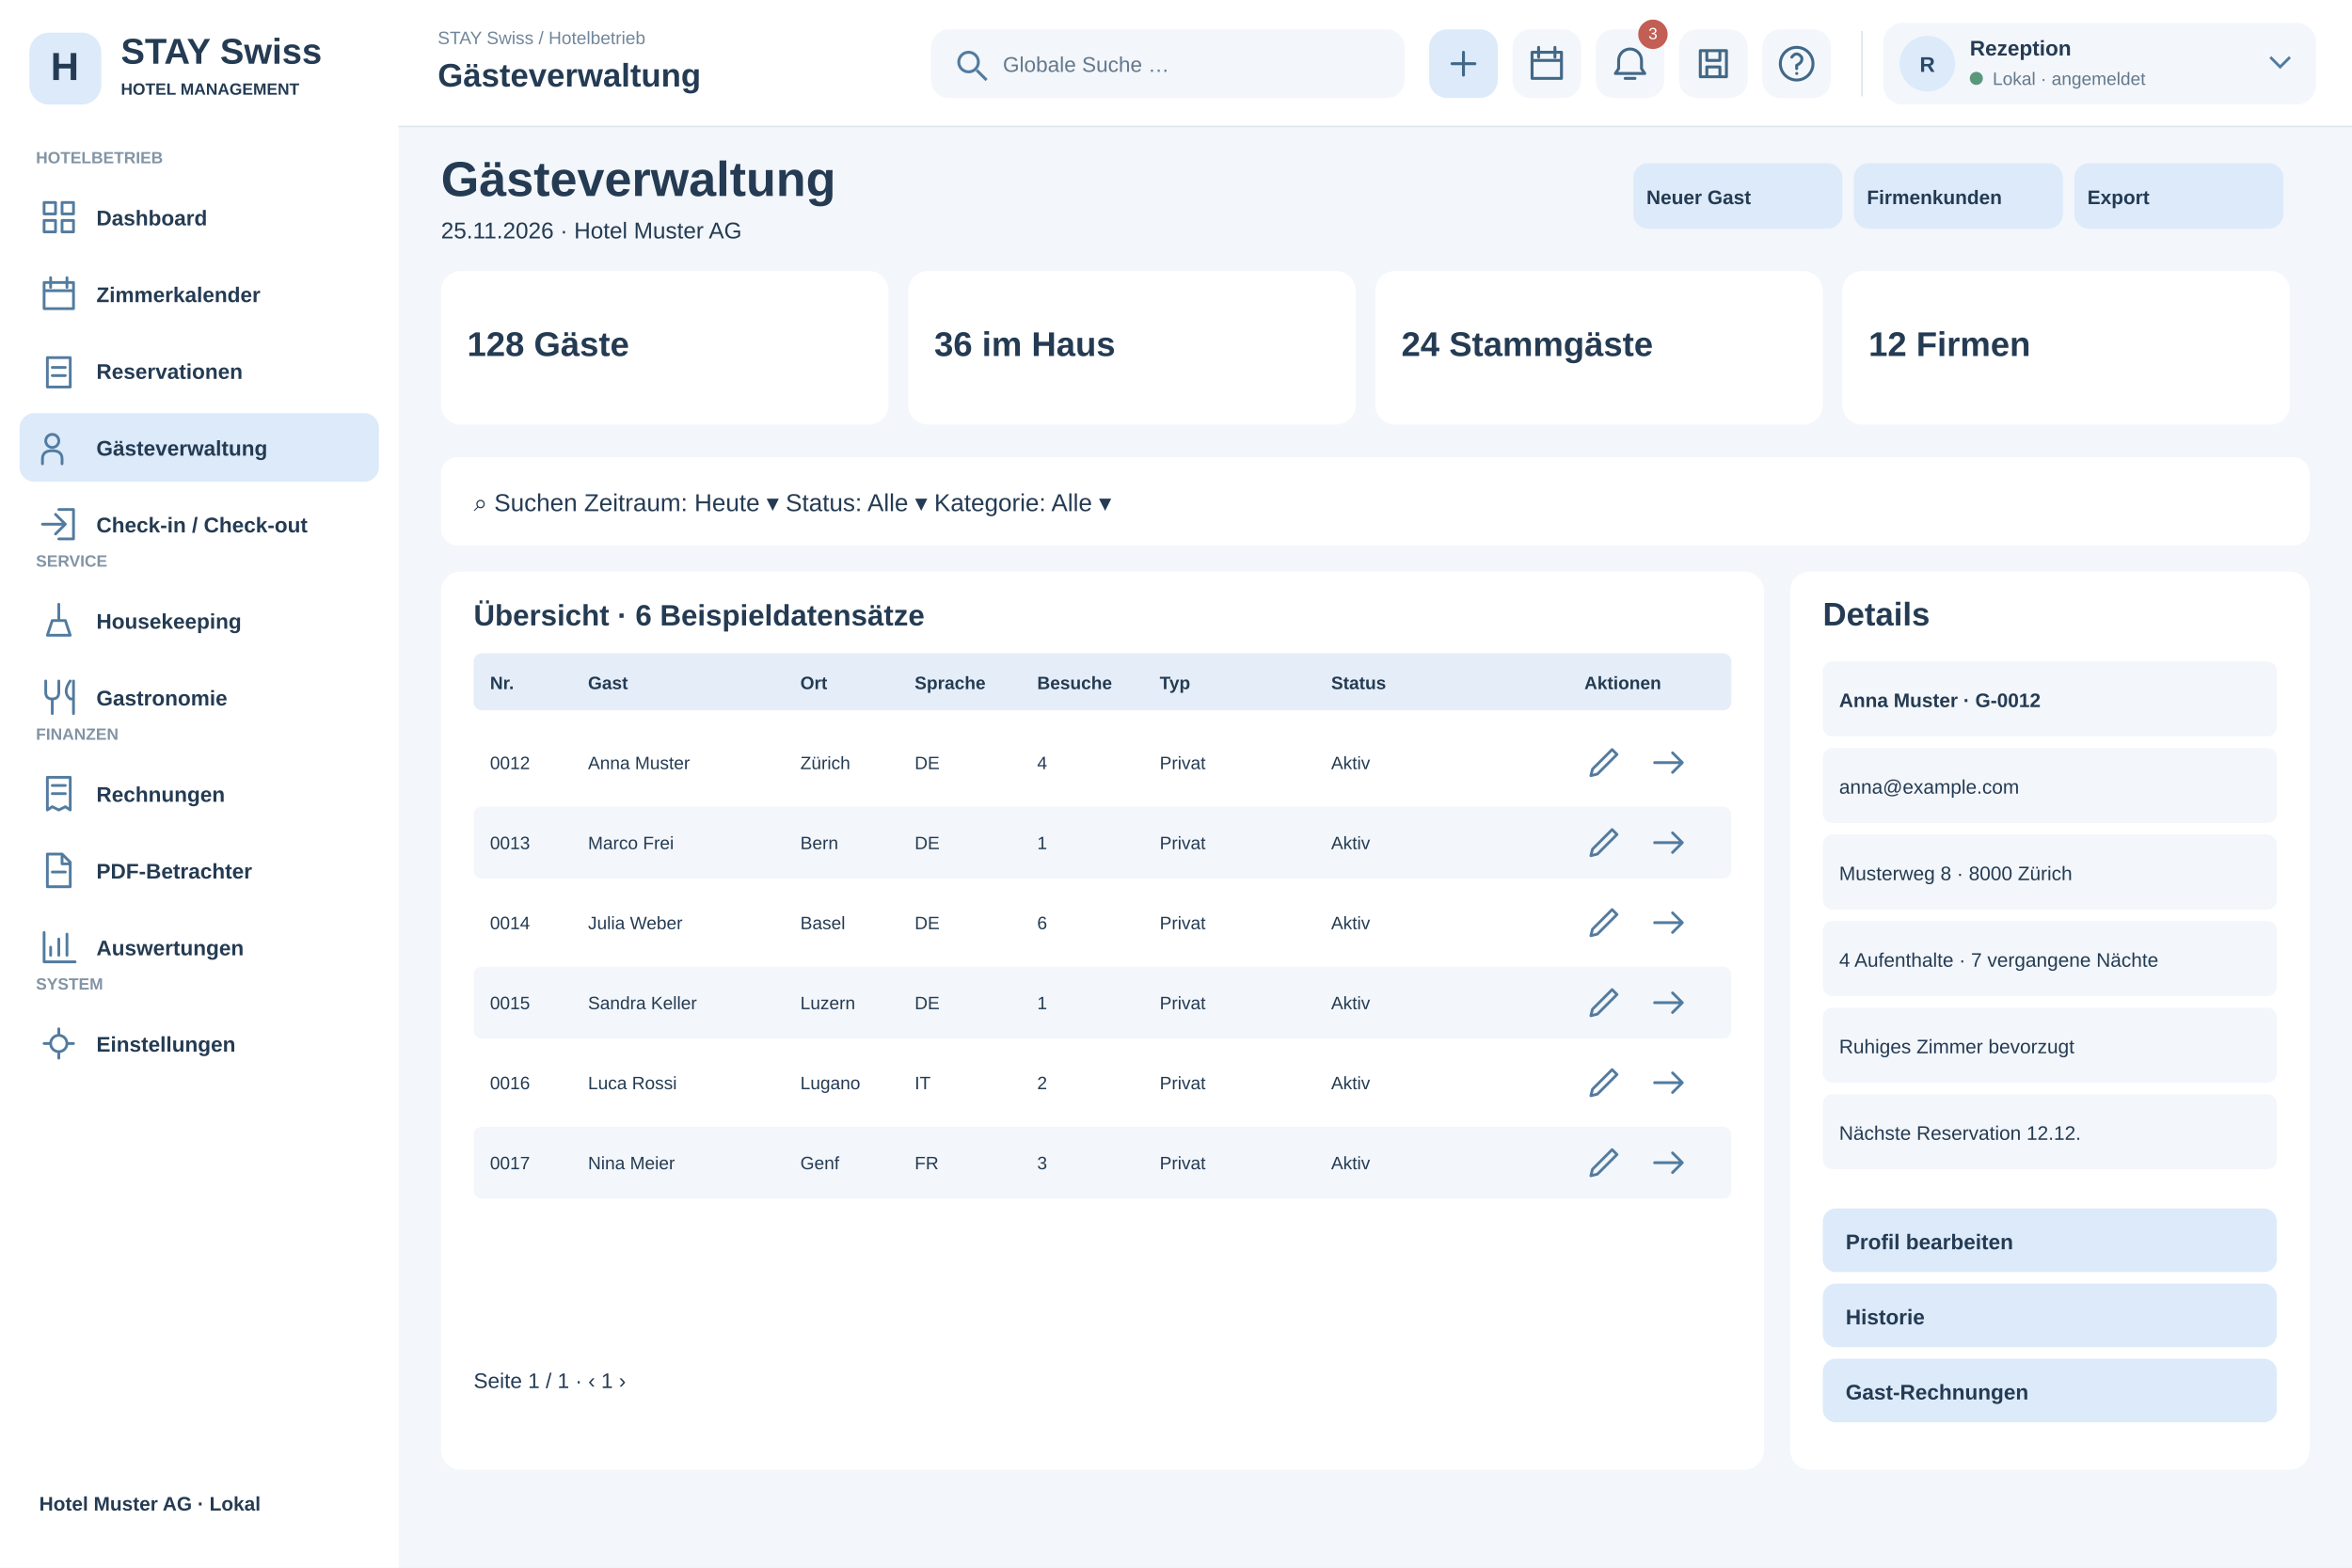
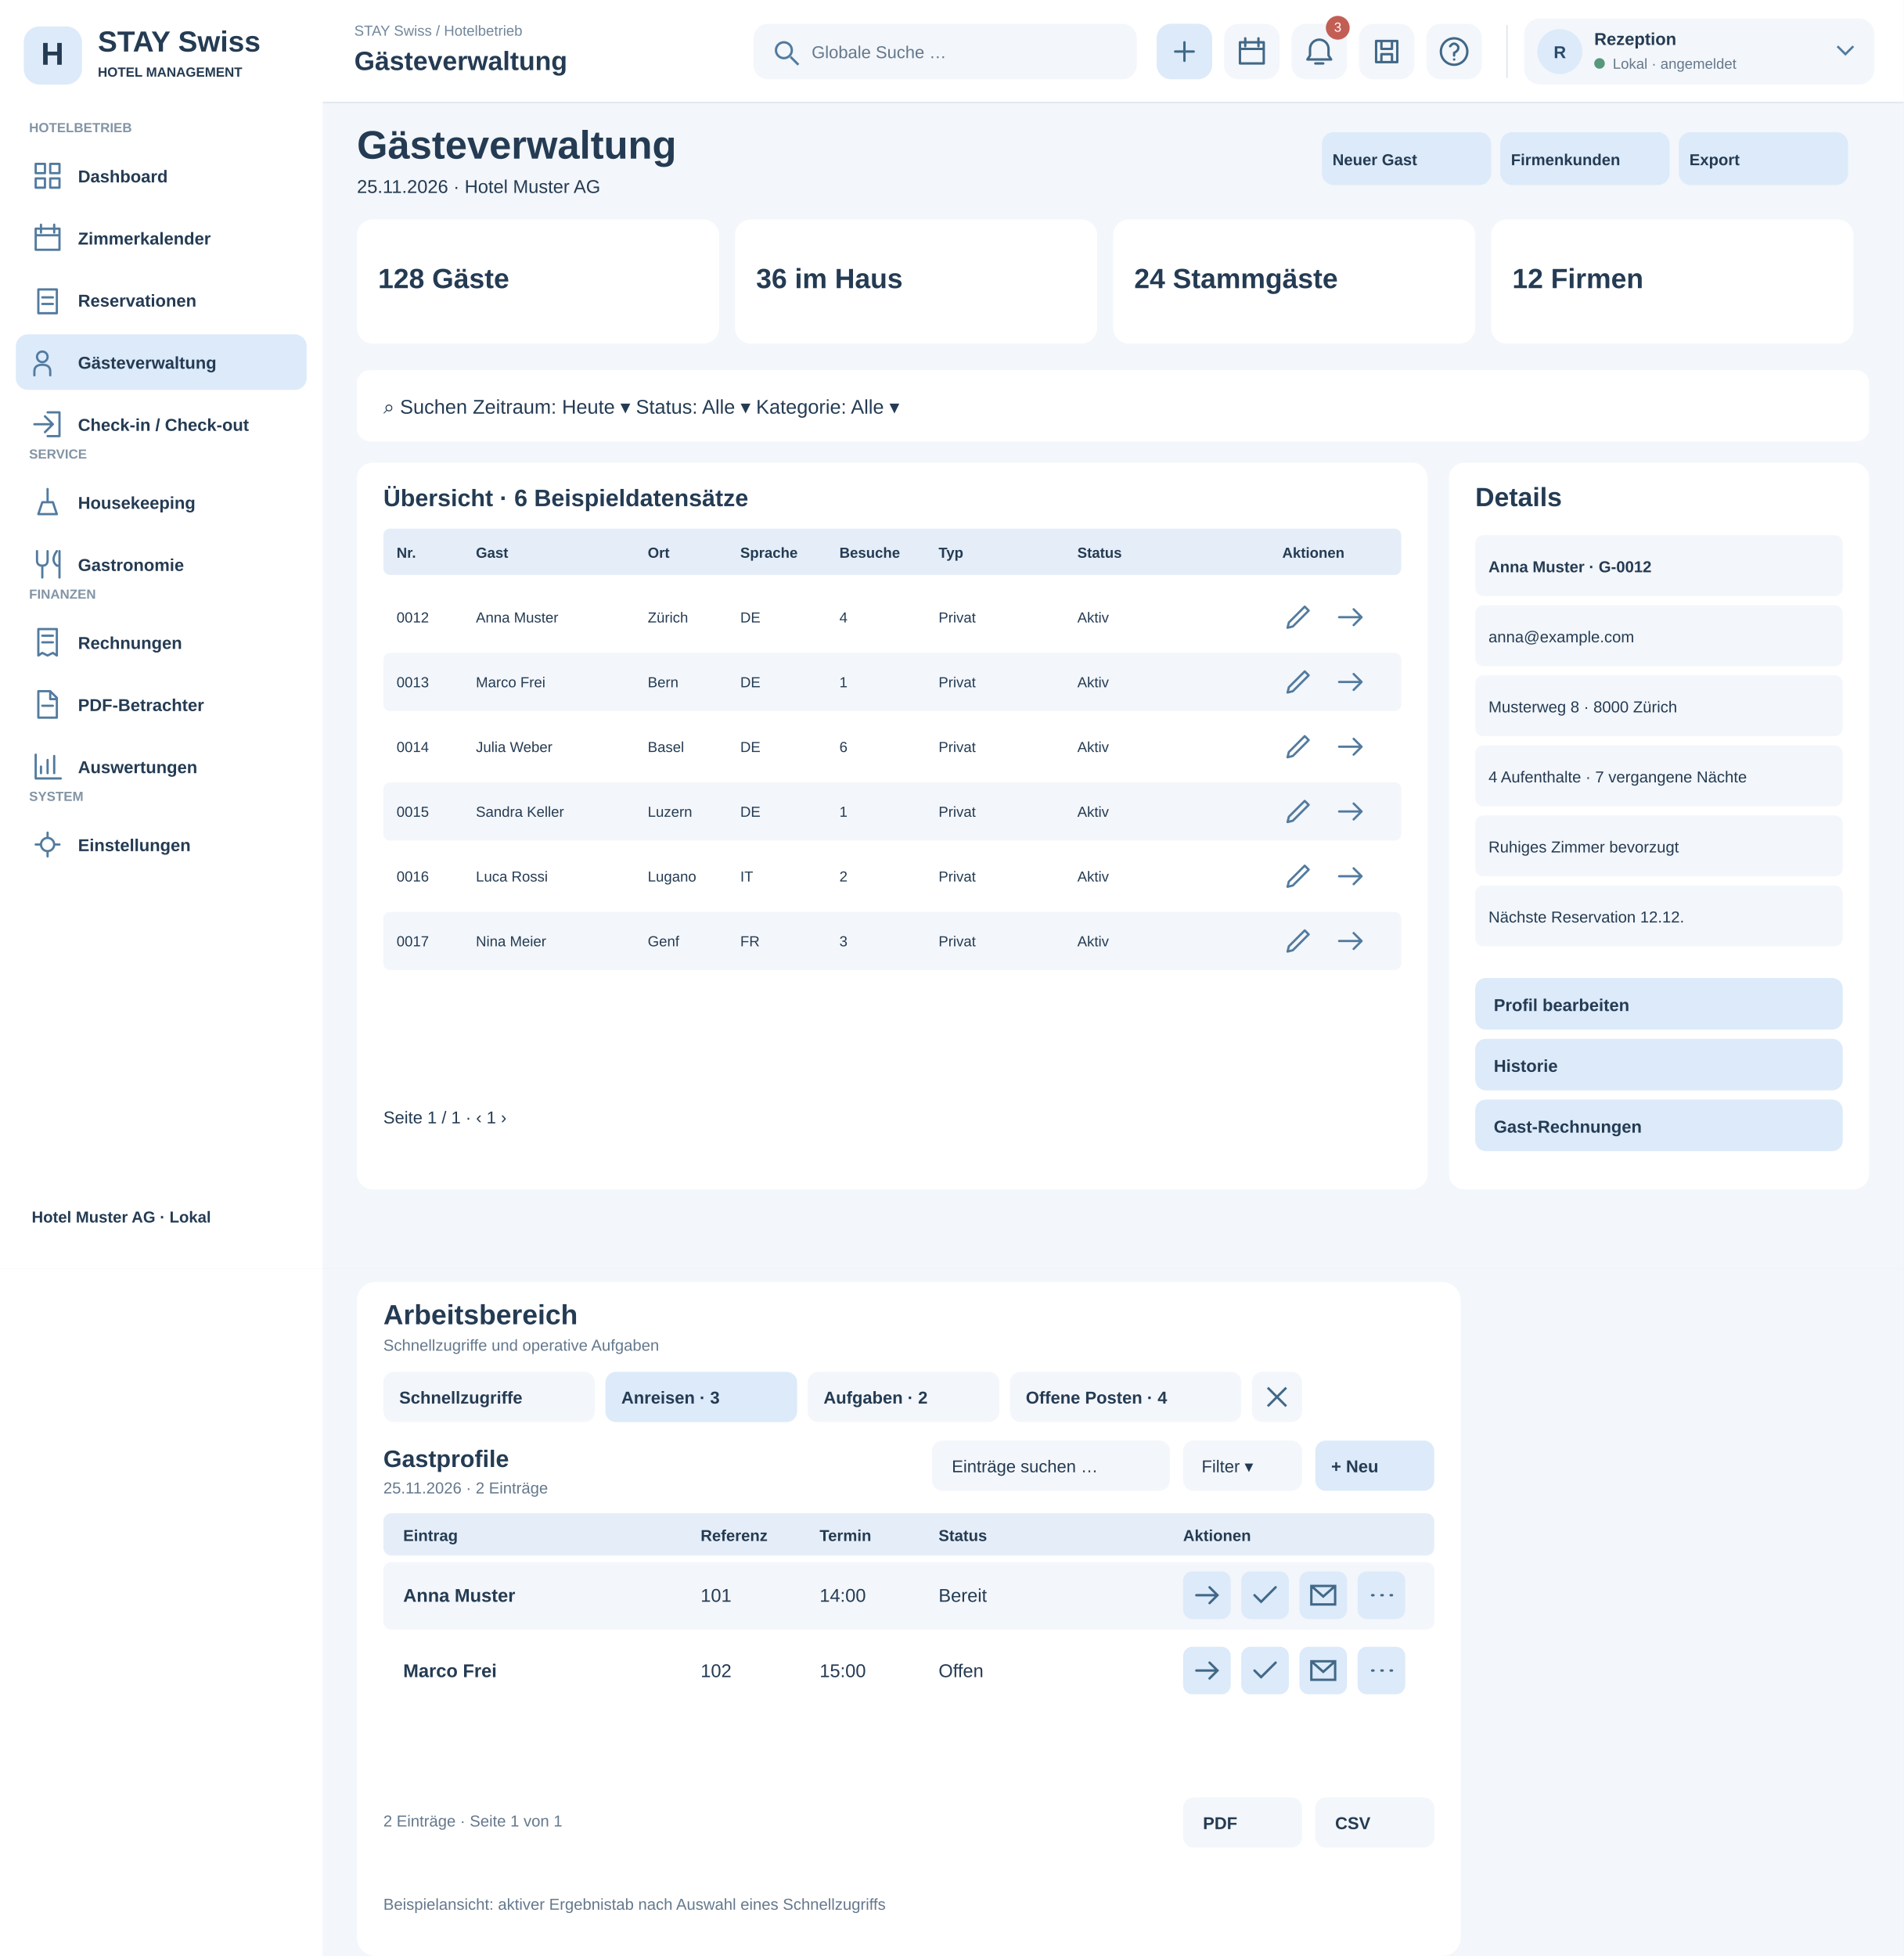
- <svg xmlns="http://www.w3.org/2000/svg" width="1440" height="960" viewBox="0 0 1440 960">
+ <svg xmlns="http://www.w3.org/2000/svg" width="1440" height="1480" viewBox="0 0 1440 1480">
  <rect x="0" y="0" width="1440" height="960" fill="#f3f6fa" rx="0" />
  <rect x="0" y="0" width="244" height="960" fill="#fff" rx="0" />
  <rect x="18" y="20" width="44" height="44" fill="#dceafa" rx="12" />
  <text x="31" y="49" font-family="Arial,sans-serif" font-size="24" font-weight="700" fill="#243b53">H</text>
  <text x="74" y="39" font-family="Arial,sans-serif" font-size="22" font-weight="700" fill="#243b53">STAY Swiss</text>
  <text x="74" y="58" font-family="Arial,sans-serif" font-size="10" font-weight="600" fill="#243b53">HOTEL MANAGEMENT</text>
  <text x="22" y="100" font-family="Arial,sans-serif" font-size="10" font-weight="700" fill="#8294a5">HOTELBETRIEB</text>
  <rect x="12" y="112" width="220" height="42" fill="#fff" rx="9" />
  <g transform="translate(24,121)" fill="none" stroke="#527b9f" stroke-width="1.7" stroke-linejoin="round" stroke-linecap="round">
    <path d="M3 3h7v7H3zM14 3h7v7h-7zM3 14h7v7H3zM14 14h7v7h-7z" />
  </g>
  <text x="59" y="138" font-family="Arial,sans-serif" font-size="13" font-weight="600" fill="#243b53">Dashboard</text>
  <rect x="12" y="159" width="220" height="42" fill="#fff" rx="9" />
  <g transform="translate(24,168)" fill="none" stroke="#527b9f" stroke-width="1.7" stroke-linejoin="round" stroke-linecap="round">
    <path d="M3 5h18v16H3zM7 2v6M17 2v6M3 10h18" />
  </g>
  <text x="59" y="185" font-family="Arial,sans-serif" font-size="13" font-weight="600" fill="#243b53">Zimmerkalender</text>
  <rect x="12" y="206" width="220" height="42" fill="#fff" rx="9" />
  <g transform="translate(24,215)" fill="none" stroke="#527b9f" stroke-width="1.7" stroke-linejoin="round" stroke-linecap="round">
    <path d="M5 4h14v18H5zM8 10h8M8 15h8" />
  </g>
  <text x="59" y="232" font-family="Arial,sans-serif" font-size="13" font-weight="600" fill="#243b53">Reservationen</text>
  <rect x="12" y="253" width="220" height="42" fill="#dceafa" rx="9" />
  <g transform="translate(24,262)" fill="none" stroke="#527b9f" stroke-width="1.7" stroke-linejoin="round" stroke-linecap="round">
    <path d="M8 12a4 4 0 1 0 0-8a4 4 0 1 0 0 8M2 22v-3q0-5 6-5t6 5v3" />
  </g>
  <text x="59" y="279" font-family="Arial,sans-serif" font-size="13" font-weight="600" fill="#243b53">Gästeverwaltung</text>
  <rect x="12" y="300" width="220" height="42" fill="#fff" rx="9" />
  <g transform="translate(24,309)" fill="none" stroke="#527b9f" stroke-width="1.7" stroke-linejoin="round" stroke-linecap="round">
    <path d="M12 3h9v18h-9M2 12h14M10 6l6 6-6 6" />
  </g>
  <text x="59" y="326" font-family="Arial,sans-serif" font-size="13" font-weight="600" fill="#243b53">Check-in / Check-out</text>
  <text x="22" y="347" font-family="Arial,sans-serif" font-size="10" font-weight="700" fill="#8294a5">SERVICE</text>
  <rect x="12" y="359" width="220" height="42" fill="#fff" rx="9" />
  <g transform="translate(24,368)" fill="none" stroke="#527b9f" stroke-width="1.7" stroke-linejoin="round" stroke-linecap="round">
    <path d="M5 21h14l-3-9H8zM12 12V2" />
  </g>
  <text x="59" y="385" font-family="Arial,sans-serif" font-size="13" font-weight="600" fill="#243b53">Housekeeping</text>
  <rect x="12" y="406" width="220" height="42" fill="#fff" rx="9" />
  <g transform="translate(24,415)" fill="none" stroke="#527b9f" stroke-width="1.7" stroke-linejoin="round" stroke-linecap="round">
    <path d="M4 2v7q0 4 4 4t4-4V2M8 13v9M19 2q-5 7 0 11h2M21 2v20" />
  </g>
  <text x="59" y="432" font-family="Arial,sans-serif" font-size="13" font-weight="600" fill="#243b53">Gastronomie</text>
  <text x="22" y="453" font-family="Arial,sans-serif" font-size="10" font-weight="700" fill="#8294a5">FINANZEN</text>
  <rect x="12" y="465" width="220" height="42" fill="#fff" rx="9" />
  <g transform="translate(24,474)" fill="none" stroke="#527b9f" stroke-width="1.7" stroke-linejoin="round" stroke-linecap="round">
    <path d="M5 2h14v20l-3-2-4 2-4-2-3 2zM8 7h8M8 12h8" />
  </g>
  <text x="59" y="491" font-family="Arial,sans-serif" font-size="13" font-weight="600" fill="#243b53">Rechnungen</text>
  <rect x="12" y="512" width="220" height="42" fill="#fff" rx="9" />
  <g transform="translate(24,521)" fill="none" stroke="#527b9f" stroke-width="1.7" stroke-linejoin="round" stroke-linecap="round">
    <path d="M5 2h9l5 5v15H5zM14 2v6h5M8 13h8" />
  </g>
  <text x="59" y="538" font-family="Arial,sans-serif" font-size="13" font-weight="600" fill="#243b53">PDF-Betrachter</text>
  <rect x="12" y="559" width="220" height="42" fill="#fff" rx="9" />
  <g transform="translate(24,568)" fill="none" stroke="#527b9f" stroke-width="1.7" stroke-linejoin="round" stroke-linecap="round">
    <path d="M3 3v18h19M7 17v-5M12 17V7M17 17V4" />
  </g>
  <text x="59" y="585" font-family="Arial,sans-serif" font-size="13" font-weight="600" fill="#243b53">Auswertungen</text>
  <text x="22" y="606" font-family="Arial,sans-serif" font-size="10" font-weight="700" fill="#8294a5">SYSTEM</text>
  <rect x="12" y="618" width="220" height="42" fill="#fff" rx="9" />
  <g transform="translate(24,627)" fill="none" stroke="#527b9f" stroke-width="1.7" stroke-linejoin="round" stroke-linecap="round">
    <path d="M12 3v3M12 18v3M3 12h3M18 12h3M12 7a5 5 0 1 0 0 10a5 5 0 1 0 0-10" />
  </g>
  <text x="59" y="644" font-family="Arial,sans-serif" font-size="13" font-weight="600" fill="#243b53">Einstellungen</text>
  <text x="24" y="925" font-family="Arial,sans-serif" font-size="12" font-weight="600" fill="#243b53">Hotel Muster AG · Lokal</text>
  <rect x="244" y="0" width="1196" height="78" fill="#fff" rx="0" />
  <text x="270" y="47" font-family="Arial,sans-serif" font-size="17" font-weight="700" fill="#243b53">Hotelbetrieb / Gästeverwaltung</text>
  <rect x="825" y="19" width="310" height="40" fill="#f3f6fa" rx="10" />
  <text x="845" y="44" font-family="Arial,sans-serif" font-size="14" font-weight="400" fill="#243b53">⌕  Globale Suche</text>
  <text x="1160" y="44" font-family="Arial,sans-serif" font-size="15" font-weight="700" fill="#243b53">♧     ?     Rezeption ▾</text>
  <text x="270" y="120" font-family="Arial,sans-serif" font-size="30" font-weight="700" fill="#243b53">Gästeverwaltung</text>
  <text x="270" y="146" font-family="Arial,sans-serif" font-size="14" font-weight="400" fill="#243b53">25.11.2026 · Hotel Muster AG</text>
  <rect x="1000" y="100" width="128" height="40" fill="#dceafa" rx="9" />
  <text x="1008" y="125" font-family="Arial,sans-serif" font-size="12" font-weight="700" fill="#243b53">Neuer Gast</text>
  <rect x="1135" y="100" width="128" height="40" fill="#dceafa" rx="9" />
  <text x="1143" y="125" font-family="Arial,sans-serif" font-size="12" font-weight="700" fill="#243b53">Firmenkunden</text>
  <rect x="1270" y="100" width="128" height="40" fill="#dceafa" rx="9" />
  <text x="1278" y="125" font-family="Arial,sans-serif" font-size="12" font-weight="700" fill="#243b53">Export</text>
  <rect x="270" y="166" width="274" height="94" fill="#fff" rx="12" />
  <text x="286" y="218" font-family="Arial,sans-serif" font-size="21" font-weight="700" fill="#243b53">128 Gäste</text>
  <rect x="556" y="166" width="274" height="94" fill="#fff" rx="12" />
  <text x="572" y="218" font-family="Arial,sans-serif" font-size="21" font-weight="700" fill="#243b53">36 im Haus</text>
  <rect x="842" y="166" width="274" height="94" fill="#fff" rx="12" />
  <text x="858" y="218" font-family="Arial,sans-serif" font-size="21" font-weight="700" fill="#243b53">24 Stammgäste</text>
  <rect x="1128" y="166" width="274" height="94" fill="#fff" rx="12" />
  <text x="1144" y="218" font-family="Arial,sans-serif" font-size="21" font-weight="700" fill="#243b53">12 Firmen</text>
  <rect x="270" y="280" width="1144" height="54" fill="#fff" rx="10" />
  <text x="290" y="313" font-family="Arial,sans-serif" font-size="15" font-weight="400" fill="#243b53">⌕  Suchen                 Zeitraum: Heute ▾                 Status: Alle ▾                 Kategorie: Alle ▾</text>
  <rect x="270" y="350" width="810" height="550" fill="#fff" rx="12" />
  <rect x="1096" y="350" width="318" height="550" fill="#fff" rx="12" />
  <text x="290" y="383" font-family="Arial,sans-serif" font-size="18" font-weight="700" fill="#243b53">Übersicht · 6 Beispieldatensätze</text>
  <rect x="290" y="400" width="770" height="35" fill="#e5eef8" rx="5" />
  <text x="300" y="422" font-family="Arial,sans-serif" font-size="11" font-weight="700" fill="#243b53">Nr.</text>
  <text x="360" y="422" font-family="Arial,sans-serif" font-size="11" font-weight="700" fill="#243b53">Gast</text>
  <text x="490" y="422" font-family="Arial,sans-serif" font-size="11" font-weight="700" fill="#243b53">Ort</text>
  <text x="560" y="422" font-family="Arial,sans-serif" font-size="11" font-weight="700" fill="#243b53">Sprache</text>
  <text x="635" y="422" font-family="Arial,sans-serif" font-size="11" font-weight="700" fill="#243b53">Besuche</text>
  <text x="710" y="422" font-family="Arial,sans-serif" font-size="11" font-weight="700" fill="#243b53">Typ</text>
  <text x="815" y="422" font-family="Arial,sans-serif" font-size="11" font-weight="700" fill="#243b53">Status</text>
  <text x="970" y="422" font-family="Arial,sans-serif" font-size="11" font-weight="700" fill="#243b53">Aktionen</text>
  <rect x="290" y="445" width="770" height="44" fill="#fff" rx="5" />
  <text x="300" y="471" font-family="Arial,sans-serif" font-size="11" font-weight="400" fill="#243b53">0012</text>
  <text x="360" y="471" font-family="Arial,sans-serif" font-size="11" font-weight="400" fill="#243b53">Anna Muster</text>
  <text x="490" y="471" font-family="Arial,sans-serif" font-size="11" font-weight="400" fill="#243b53">Zürich</text>
  <text x="560" y="471" font-family="Arial,sans-serif" font-size="11" font-weight="400" fill="#243b53">DE</text>
  <text x="635" y="471" font-family="Arial,sans-serif" font-size="11" font-weight="400" fill="#243b53">4</text>
  <text x="710" y="471" font-family="Arial,sans-serif" font-size="11" font-weight="400" fill="#243b53">Privat</text>
  <text x="815" y="471" font-family="Arial,sans-serif" font-size="11" font-weight="400" fill="#243b53">Aktiv</text>
  <g transform="translate(970,455)" fill="none" stroke="#527b9f" stroke-width="1.7" stroke-linejoin="round" stroke-linecap="round">
    <path d="M4 20l4-1 12-12-3-3L5 16z" />
  </g>
  <g transform="translate(1010,455)" fill="none" stroke="#527b9f" stroke-width="1.7" stroke-linejoin="round" stroke-linecap="round">
    <path d="M3 12h17M14 6l6 6-6 6" />
  </g>
  <rect x="290" y="494" width="770" height="44" fill="#f3f6fa" rx="5" />
  <text x="300" y="520" font-family="Arial,sans-serif" font-size="11" font-weight="400" fill="#243b53">0013</text>
  <text x="360" y="520" font-family="Arial,sans-serif" font-size="11" font-weight="400" fill="#243b53">Marco Frei</text>
  <text x="490" y="520" font-family="Arial,sans-serif" font-size="11" font-weight="400" fill="#243b53">Bern</text>
  <text x="560" y="520" font-family="Arial,sans-serif" font-size="11" font-weight="400" fill="#243b53">DE</text>
  <text x="635" y="520" font-family="Arial,sans-serif" font-size="11" font-weight="400" fill="#243b53">1</text>
  <text x="710" y="520" font-family="Arial,sans-serif" font-size="11" font-weight="400" fill="#243b53">Privat</text>
  <text x="815" y="520" font-family="Arial,sans-serif" font-size="11" font-weight="400" fill="#243b53">Aktiv</text>
  <g transform="translate(970,504)" fill="none" stroke="#527b9f" stroke-width="1.7" stroke-linejoin="round" stroke-linecap="round">
    <path d="M4 20l4-1 12-12-3-3L5 16z" />
  </g>
  <g transform="translate(1010,504)" fill="none" stroke="#527b9f" stroke-width="1.7" stroke-linejoin="round" stroke-linecap="round">
    <path d="M3 12h17M14 6l6 6-6 6" />
  </g>
  <rect x="290" y="543" width="770" height="44" fill="#fff" rx="5" />
  <text x="300" y="569" font-family="Arial,sans-serif" font-size="11" font-weight="400" fill="#243b53">0014</text>
  <text x="360" y="569" font-family="Arial,sans-serif" font-size="11" font-weight="400" fill="#243b53">Julia Weber</text>
  <text x="490" y="569" font-family="Arial,sans-serif" font-size="11" font-weight="400" fill="#243b53">Basel</text>
  <text x="560" y="569" font-family="Arial,sans-serif" font-size="11" font-weight="400" fill="#243b53">DE</text>
  <text x="635" y="569" font-family="Arial,sans-serif" font-size="11" font-weight="400" fill="#243b53">6</text>
  <text x="710" y="569" font-family="Arial,sans-serif" font-size="11" font-weight="400" fill="#243b53">Privat</text>
  <text x="815" y="569" font-family="Arial,sans-serif" font-size="11" font-weight="400" fill="#243b53">Aktiv</text>
  <g transform="translate(970,553)" fill="none" stroke="#527b9f" stroke-width="1.7" stroke-linejoin="round" stroke-linecap="round">
    <path d="M4 20l4-1 12-12-3-3L5 16z" />
  </g>
  <g transform="translate(1010,553)" fill="none" stroke="#527b9f" stroke-width="1.7" stroke-linejoin="round" stroke-linecap="round">
    <path d="M3 12h17M14 6l6 6-6 6" />
  </g>
  <rect x="290" y="592" width="770" height="44" fill="#f3f6fa" rx="5" />
  <text x="300" y="618" font-family="Arial,sans-serif" font-size="11" font-weight="400" fill="#243b53">0015</text>
  <text x="360" y="618" font-family="Arial,sans-serif" font-size="11" font-weight="400" fill="#243b53">Sandra Keller</text>
  <text x="490" y="618" font-family="Arial,sans-serif" font-size="11" font-weight="400" fill="#243b53">Luzern</text>
  <text x="560" y="618" font-family="Arial,sans-serif" font-size="11" font-weight="400" fill="#243b53">DE</text>
  <text x="635" y="618" font-family="Arial,sans-serif" font-size="11" font-weight="400" fill="#243b53">1</text>
  <text x="710" y="618" font-family="Arial,sans-serif" font-size="11" font-weight="400" fill="#243b53">Privat</text>
  <text x="815" y="618" font-family="Arial,sans-serif" font-size="11" font-weight="400" fill="#243b53">Aktiv</text>
  <g transform="translate(970,602)" fill="none" stroke="#527b9f" stroke-width="1.7" stroke-linejoin="round" stroke-linecap="round">
    <path d="M4 20l4-1 12-12-3-3L5 16z" />
  </g>
  <g transform="translate(1010,602)" fill="none" stroke="#527b9f" stroke-width="1.7" stroke-linejoin="round" stroke-linecap="round">
    <path d="M3 12h17M14 6l6 6-6 6" />
  </g>
  <rect x="290" y="641" width="770" height="44" fill="#fff" rx="5" />
  <text x="300" y="667" font-family="Arial,sans-serif" font-size="11" font-weight="400" fill="#243b53">0016</text>
  <text x="360" y="667" font-family="Arial,sans-serif" font-size="11" font-weight="400" fill="#243b53">Luca Rossi</text>
  <text x="490" y="667" font-family="Arial,sans-serif" font-size="11" font-weight="400" fill="#243b53">Lugano</text>
  <text x="560" y="667" font-family="Arial,sans-serif" font-size="11" font-weight="400" fill="#243b53">IT</text>
  <text x="635" y="667" font-family="Arial,sans-serif" font-size="11" font-weight="400" fill="#243b53">2</text>
  <text x="710" y="667" font-family="Arial,sans-serif" font-size="11" font-weight="400" fill="#243b53">Privat</text>
  <text x="815" y="667" font-family="Arial,sans-serif" font-size="11" font-weight="400" fill="#243b53">Aktiv</text>
  <g transform="translate(970,651)" fill="none" stroke="#527b9f" stroke-width="1.7" stroke-linejoin="round" stroke-linecap="round">
    <path d="M4 20l4-1 12-12-3-3L5 16z" />
  </g>
  <g transform="translate(1010,651)" fill="none" stroke="#527b9f" stroke-width="1.7" stroke-linejoin="round" stroke-linecap="round">
    <path d="M3 12h17M14 6l6 6-6 6" />
  </g>
  <rect x="290" y="690" width="770" height="44" fill="#f3f6fa" rx="5" />
  <text x="300" y="716" font-family="Arial,sans-serif" font-size="11" font-weight="400" fill="#243b53">0017</text>
  <text x="360" y="716" font-family="Arial,sans-serif" font-size="11" font-weight="400" fill="#243b53">Nina Meier</text>
  <text x="490" y="716" font-family="Arial,sans-serif" font-size="11" font-weight="400" fill="#243b53">Genf</text>
  <text x="560" y="716" font-family="Arial,sans-serif" font-size="11" font-weight="400" fill="#243b53">FR</text>
  <text x="635" y="716" font-family="Arial,sans-serif" font-size="11" font-weight="400" fill="#243b53">3</text>
  <text x="710" y="716" font-family="Arial,sans-serif" font-size="11" font-weight="400" fill="#243b53">Privat</text>
  <text x="815" y="716" font-family="Arial,sans-serif" font-size="11" font-weight="400" fill="#243b53">Aktiv</text>
  <g transform="translate(970,700)" fill="none" stroke="#527b9f" stroke-width="1.7" stroke-linejoin="round" stroke-linecap="round">
    <path d="M4 20l4-1 12-12-3-3L5 16z" />
  </g>
  <g transform="translate(1010,700)" fill="none" stroke="#527b9f" stroke-width="1.7" stroke-linejoin="round" stroke-linecap="round">
    <path d="M3 12h17M14 6l6 6-6 6" />
  </g>
  <text x="290" y="850" font-family="Arial,sans-serif" font-size="13" font-weight="400" fill="#243b53">Seite 1 / 1 · ‹  1  ›</text>
  <text x="1116" y="383" font-family="Arial,sans-serif" font-size="20" font-weight="700" fill="#243b53">Details</text>
  <rect x="1116" y="405" width="278" height="46" fill="#f3f6fa" rx="6" />
  <text x="1126" y="433" font-family="Arial,sans-serif" font-size="12" font-weight="700" fill="#243b53">Anna Muster · G-0012</text>
  <rect x="1116" y="458" width="278" height="46" fill="#f3f6fa" rx="6" />
  <text x="1126" y="486" font-family="Arial,sans-serif" font-size="12" font-weight="400" fill="#243b53">anna@example.com</text>
  <rect x="1116" y="511" width="278" height="46" fill="#f3f6fa" rx="6" />
  <text x="1126" y="539" font-family="Arial,sans-serif" font-size="12" font-weight="400" fill="#243b53">Musterweg 8 · 8000 Zürich</text>
  <rect x="1116" y="564" width="278" height="46" fill="#f3f6fa" rx="6" />
  <text x="1126" y="592" font-family="Arial,sans-serif" font-size="12" font-weight="400" fill="#243b53">4 Aufenthalte · 7 vergangene Nächte</text>
  <rect x="1116" y="617" width="278" height="46" fill="#f3f6fa" rx="6" />
  <text x="1126" y="645" font-family="Arial,sans-serif" font-size="12" font-weight="400" fill="#243b53">Ruhiges Zimmer bevorzugt</text>
  <rect x="1116" y="670" width="278" height="46" fill="#f3f6fa" rx="6" />
  <text x="1126" y="698" font-family="Arial,sans-serif" font-size="12" font-weight="400" fill="#243b53">Nächste Reservation 12.12.</text>
  <rect x="1116" y="740" width="278" height="39" fill="#dceafa" rx="8" />
  <text x="1130" y="765" font-family="Arial,sans-serif" font-size="13" font-weight="700" fill="#243b53">Profil bearbeiten</text>
  <rect x="1116" y="786" width="278" height="39" fill="#dceafa" rx="8" />
  <text x="1130" y="811" font-family="Arial,sans-serif" font-size="13" font-weight="700" fill="#243b53">Historie</text>
  <rect x="1116" y="832" width="278" height="39" fill="#dceafa" rx="8" />
  <text x="1130" y="857" font-family="Arial,sans-serif" font-size="13" font-weight="700" fill="#243b53">Gast-Rechnungen</text>
  <g id="premium-header">
    <style>.header-action:hover rect,.header-action:focus rect{fill:#c5dff4}.header-action{cursor:pointer}.header-action:focus{outline:none}</style>
    <rect x="244" y="0" width="1196" height="78" fill="#fff" />
    <path d="M244 77.5H1440" stroke="#dce5ee" />
    <text x="268" y="27" font-family="Arial" font-size="11" fill="#71869a">STAY Swiss / Hotelbetrieb</text>
    <text x="268" y="53" font-family="Arial" font-size="20" font-weight="700" fill="#243b53">Gästeverwaltung</text>
    <g class="header-action" tabindex="0" aria-label="Globale Suche">
      <rect x="570" y="18" width="290" height="42" rx="11" fill="#f3f6fa" />
      <g transform="translate(584,29)" stroke="#527b9f" fill="none" stroke-width="1.8">
        <circle cx="9" cy="9" r="6" />
        <path d="M14 14l6 6" />
      </g>
      <text x="614" y="44" font-family="Arial" font-size="13" fill="#64788c">Globale Suche …</text>
    </g>
    <g class="header-action" tabindex="0" aria-label="Neue Reservation">
      <rect x="875" y="18" width="42" height="42" rx="11" fill="#dceafa" />
      <g transform="translate(884,27)" stroke="#416887" fill="none" stroke-width="1.8" stroke-linecap="round" stroke-linejoin="round">
        <path d="M12 5v14M5 12h14" />
      </g>
    </g>
    <g class="header-action" tabindex="0" aria-label="Tageskalender">
      <rect x="926" y="18" width="42" height="42" rx="11" fill="#f3f6fa" />
      <g transform="translate(935,27)" stroke="#416887" fill="none" stroke-width="1.8" stroke-linecap="round" stroke-linejoin="round">
        <path d="M3 5h18v16H3zM7 2v6M17 2v6M3 10h18" />
      </g>
    </g>
    <g class="header-action" tabindex="0" aria-label="Benachrichtigungen">
      <rect x="977" y="18" width="42" height="42" rx="11" fill="#f3f6fa" />
      <g transform="translate(986,27)" stroke="#416887" fill="none" stroke-width="1.8" stroke-linecap="round" stroke-linejoin="round">
        <path d="M12 3a7 7 0 0 0-7 7v5l-2 3h18l-2-3v-5a7 7 0 0 0-7-7M9 21h6" />
      </g>
      <circle cx="1012" cy="21" r="9" fill="#c35e55" />
      <text x="1012" y="24" font-family="Arial" font-size="10" text-anchor="middle" fill="#fff">3</text>
    </g>
    <g class="header-action" tabindex="0" aria-label="Datensicherung">
      <rect x="1028" y="18" width="42" height="42" rx="11" fill="#f3f6fa" />
      <g transform="translate(1037,27)" stroke="#416887" fill="none" stroke-width="1.8" stroke-linecap="round" stroke-linejoin="round">
        <path d="M4 4h16v16H4zM8 4v6h8V4M8 20v-6h8v6" />
      </g>
    </g>
    <g class="header-action" tabindex="0" aria-label="Hilfe">
      <rect x="1079" y="18" width="42" height="42" rx="11" fill="#f3f6fa" />
      <g transform="translate(1088,27)" stroke="#416887" fill="none" stroke-width="1.8" stroke-linecap="round" stroke-linejoin="round">
        <path d="M12 2a10 10 0 1 0 0 20a10 10 0 1 0 0-20M9 8q3-4 6 0q1 3-3 5v2M12 18h.1" />
      </g>
    </g>
    <path d="M1140 19v40" stroke="#dce5ee" />
    <g class="header-action" tabindex="0" aria-label="Benutzerprofil und Abmelden">
      <rect x="1153" y="14" width="265" height="50" rx="12" fill="#f3f6fa" />
      <circle cx="1180" cy="39" r="17" fill="#dceafa" />
      <text x="1180" y="44" text-anchor="middle" font-family="Arial" font-size="13" font-weight="700" fill="#284a6b">R</text>
      <text x="1206" y="34" font-family="Arial" font-size="13" font-weight="700" fill="#243b53">Rezeption</text>
      <circle cx="1210" cy="48" r="4" fill="#58977b" />
      <text x="1220" y="52" font-family="Arial" font-size="11" fill="#64788c">Lokal · angemeldet</text>
      <path d="M1390 35l6 6 6-6" fill="none" stroke="#527b9f" stroke-width="1.7" />
    </g>
  </g>
+   <rect x="0" y="960" width="1440" height="520" fill="#f3f6fa" />
+   <rect x="0" y="960" width="244" height="520" fill="#fff" />
+   <g transform="translate(165,230)">
+     <rect x="105" y="740" width="835" height="510" rx="14" fill="#fff" />
+     <text x="125" y="772" font-family="Arial" font-size="21" font-weight="700" fill="#243b53">Arbeitsbereich</text>
+     <text x="125" y="792" font-family="Arial" font-size="12" font-weight="400" fill="#64788c">Schnellzugriffe und operative Aufgaben</text>
+     <g tabindex="0">
+       <rect x="125" y="808" width="160" height="38" rx="8" fill="#f3f6fa" />
+       <text x="137" y="832" font-family="Arial" font-size="13" font-weight="700" fill="#243b53">Schnellzugriffe</text>
+     </g>
+     <g tabindex="0">
+       <rect x="293" y="808" width="145" height="38" rx="8" fill="#dceafa" />
+       <text x="305" y="832" font-family="Arial" font-size="13" font-weight="700" fill="#243b53">Anreisen · 3</text>
+     </g>
+     <g tabindex="0">
+       <rect x="446" y="808" width="145" height="38" rx="8" fill="#f3f6fa" />
+       <text x="458" y="832" font-family="Arial" font-size="13" font-weight="700" fill="#243b53">Aufgaben · 2</text>
+     </g>
+     <g tabindex="0">
+       <rect x="599" y="808" width="175" height="38" rx="8" fill="#f3f6fa" />
+       <text x="611" y="832" font-family="Arial" font-size="13" font-weight="700" fill="#243b53">Offene Posten · 4</text>
+     </g>
+     <g>
+       <rect x="782" y="808" width="38" height="38" rx="8" fill="#f3f6fa" />
+       <path d="M794 820l14 14m0-14l-14 14" stroke="#416887" stroke-width="1.8" />
+     </g>
+     <text x="125" y="880" font-family="Arial" font-size="18" font-weight="700" fill="#243b53">Gastprofile</text>
+     <text x="125" y="900" font-family="Arial" font-size="12" font-weight="400" fill="#64788c">25.11.2026 · 2 Einträge</text>
+     <rect x="540" y="860" width="180" height="38" rx="8" fill="#f3f6fa" />
+     <text x="555" y="884" font-family="Arial" font-size="13" font-weight="400" fill="#243b53">Einträge suchen …</text>
+     <rect x="730" y="860" width="90" height="38" rx="8" fill="#f3f6fa" />
+     <text x="744" y="884" font-family="Arial" font-size="13" font-weight="400" fill="#243b53">Filter ▾</text>
+     <rect x="830" y="860" width="90" height="38" rx="8" fill="#dceafa" />
+     <text x="842" y="884" font-family="Arial" font-size="13" font-weight="700" fill="#243b53">+ Neu</text>
+     <rect x="125" y="915" width="795" height="32" rx="6" fill="#e5eef8" />
+     <text x="140" y="936" font-family="Arial" font-size="12" font-weight="700" fill="#243b53">Eintrag</text>
+     <text x="365" y="936" font-family="Arial" font-size="12" font-weight="700" fill="#243b53">Referenz</text>
+     <text x="455" y="936" font-family="Arial" font-size="12" font-weight="700" fill="#243b53">Termin</text>
+     <text x="545" y="936" font-family="Arial" font-size="12" font-weight="700" fill="#243b53">Status</text>
+     <text x="730" y="936" font-family="Arial" font-size="12" font-weight="700" fill="#243b53">Aktionen</text>
+     <rect x="125" y="952" width="795" height="51" rx="6" fill="#f3f6fa" />
+     <text x="140" y="982" font-family="Arial" font-size="14" font-weight="700" fill="#243b53">Anna Muster</text>
+     <text x="365" y="982" font-family="Arial" font-size="14" font-weight="400" fill="#243b53">101</text>
+     <text x="455" y="982" font-family="Arial" font-size="14" font-weight="400" fill="#243b53">14:00</text>
+     <text x="545" y="982" font-family="Arial" font-size="14" font-weight="400" fill="#243b53">Bereit</text>
+     <g tabindex="0">
+       <rect x="730" y="959" width="36" height="36" rx="7" fill="#dceafa" />
+       <g transform="translate(736,965)" stroke="#416887" stroke-width="1.8" stroke-linecap="round" fill="none">
+         <path d="M4 12h16M14 6l6 6-6 6" />
+       </g>
+     </g>
+     <g tabindex="0">
+       <rect x="774" y="959" width="36" height="36" rx="7" fill="#dceafa" />
+       <g transform="translate(780,965)" stroke="#416887" stroke-width="1.8" stroke-linecap="round" fill="none">
+         <path d="M4 12l5 5L20 6" />
+       </g>
+     </g>
+     <g tabindex="0">
+       <rect x="818" y="959" width="36" height="36" rx="7" fill="#dceafa" />
+       <g transform="translate(824,965)" stroke="#416887" stroke-width="1.8" stroke-linecap="round" fill="none">
+         <path d="M3 5h18v14H3zM3 5l9 8 9-8" />
+       </g>
+     </g>
+     <g tabindex="0">
+       <rect x="862" y="959" width="36" height="36" rx="7" fill="#dceafa" />
+       <g transform="translate(868,965)" stroke="#416887" stroke-width="1.8" stroke-linecap="round" fill="none">
+         <path d="M5 12h1M12 12h1M19 12h1" />
+       </g>
+     </g>
+     <rect x="125" y="1009" width="795" height="51" rx="6" fill="#fff" />
+     <text x="140" y="1039" font-family="Arial" font-size="14" font-weight="700" fill="#243b53">Marco Frei</text>
+     <text x="365" y="1039" font-family="Arial" font-size="14" font-weight="400" fill="#243b53">102</text>
+     <text x="455" y="1039" font-family="Arial" font-size="14" font-weight="400" fill="#243b53">15:00</text>
+     <text x="545" y="1039" font-family="Arial" font-size="14" font-weight="400" fill="#243b53">Offen</text>
+     <g tabindex="0">
+       <rect x="730" y="1016" width="36" height="36" rx="7" fill="#dceafa" />
+       <g transform="translate(736,1022)" stroke="#416887" stroke-width="1.8" stroke-linecap="round" fill="none">
+         <path d="M4 12h16M14 6l6 6-6 6" />
+       </g>
+     </g>
+     <g tabindex="0">
+       <rect x="774" y="1016" width="36" height="36" rx="7" fill="#dceafa" />
+       <g transform="translate(780,1022)" stroke="#416887" stroke-width="1.8" stroke-linecap="round" fill="none">
+         <path d="M4 12l5 5L20 6" />
+       </g>
+     </g>
+     <g tabindex="0">
+       <rect x="818" y="1016" width="36" height="36" rx="7" fill="#dceafa" />
+       <g transform="translate(824,1022)" stroke="#416887" stroke-width="1.8" stroke-linecap="round" fill="none">
+         <path d="M3 5h18v14H3zM3 5l9 8 9-8" />
+       </g>
+     </g>
+     <g tabindex="0">
+       <rect x="862" y="1016" width="36" height="36" rx="7" fill="#dceafa" />
+       <g transform="translate(868,1022)" stroke="#416887" stroke-width="1.8" stroke-linecap="round" fill="none">
+         <path d="M5 12h1M12 12h1M19 12h1" />
+       </g>
+     </g>
+     <text x="125" y="1152" font-family="Arial" font-size="12" font-weight="400" fill="#64788c">2 Einträge · Seite 1 von 1</text>
+     <rect x="730" y="1130" width="90" height="38" rx="8" fill="#f3f6fa" />
+     <text x="745" y="1154" font-family="Arial" font-size="13" font-weight="700" fill="#243b53">PDF</text>
+     <rect x="830" y="1130" width="90" height="38" rx="8" fill="#f3f6fa" />
+     <text x="845" y="1154" font-family="Arial" font-size="13" font-weight="700" fill="#243b53">CSV</text>
+     <text x="125" y="1215" font-family="Arial" font-size="12" font-weight="400" fill="#64788c">Beispielansicht: aktiver Ergebnistab nach Auswahl eines Schnellzugriffs</text>
+   </g>
</svg>
